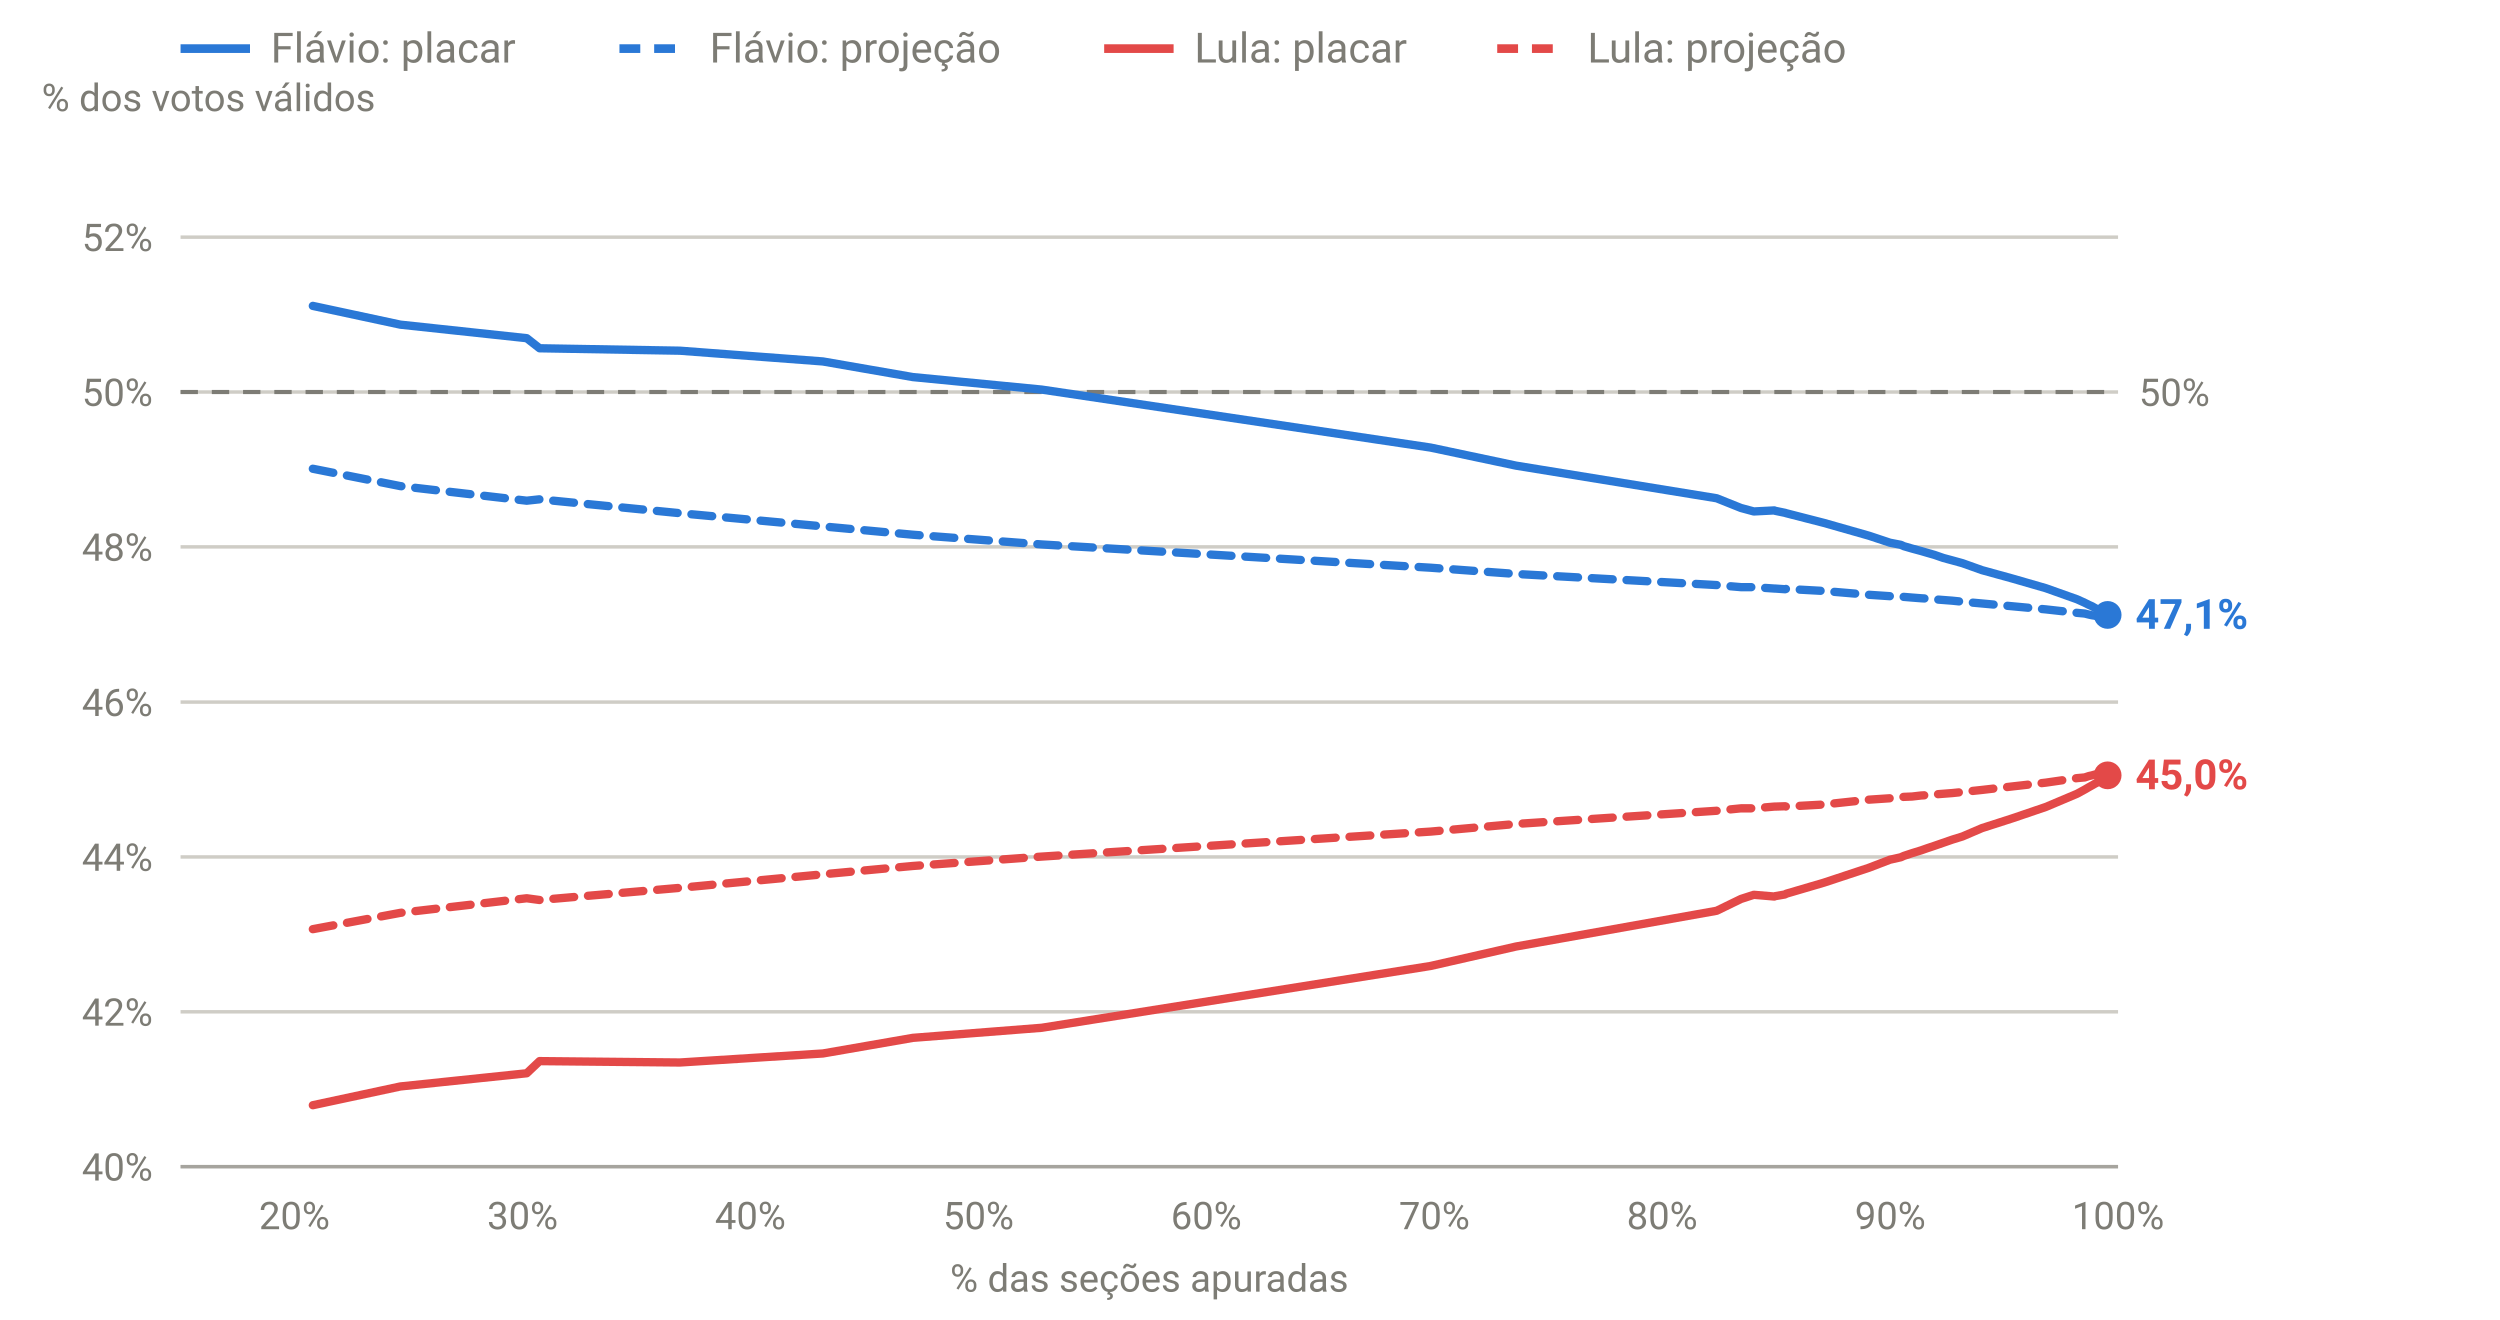
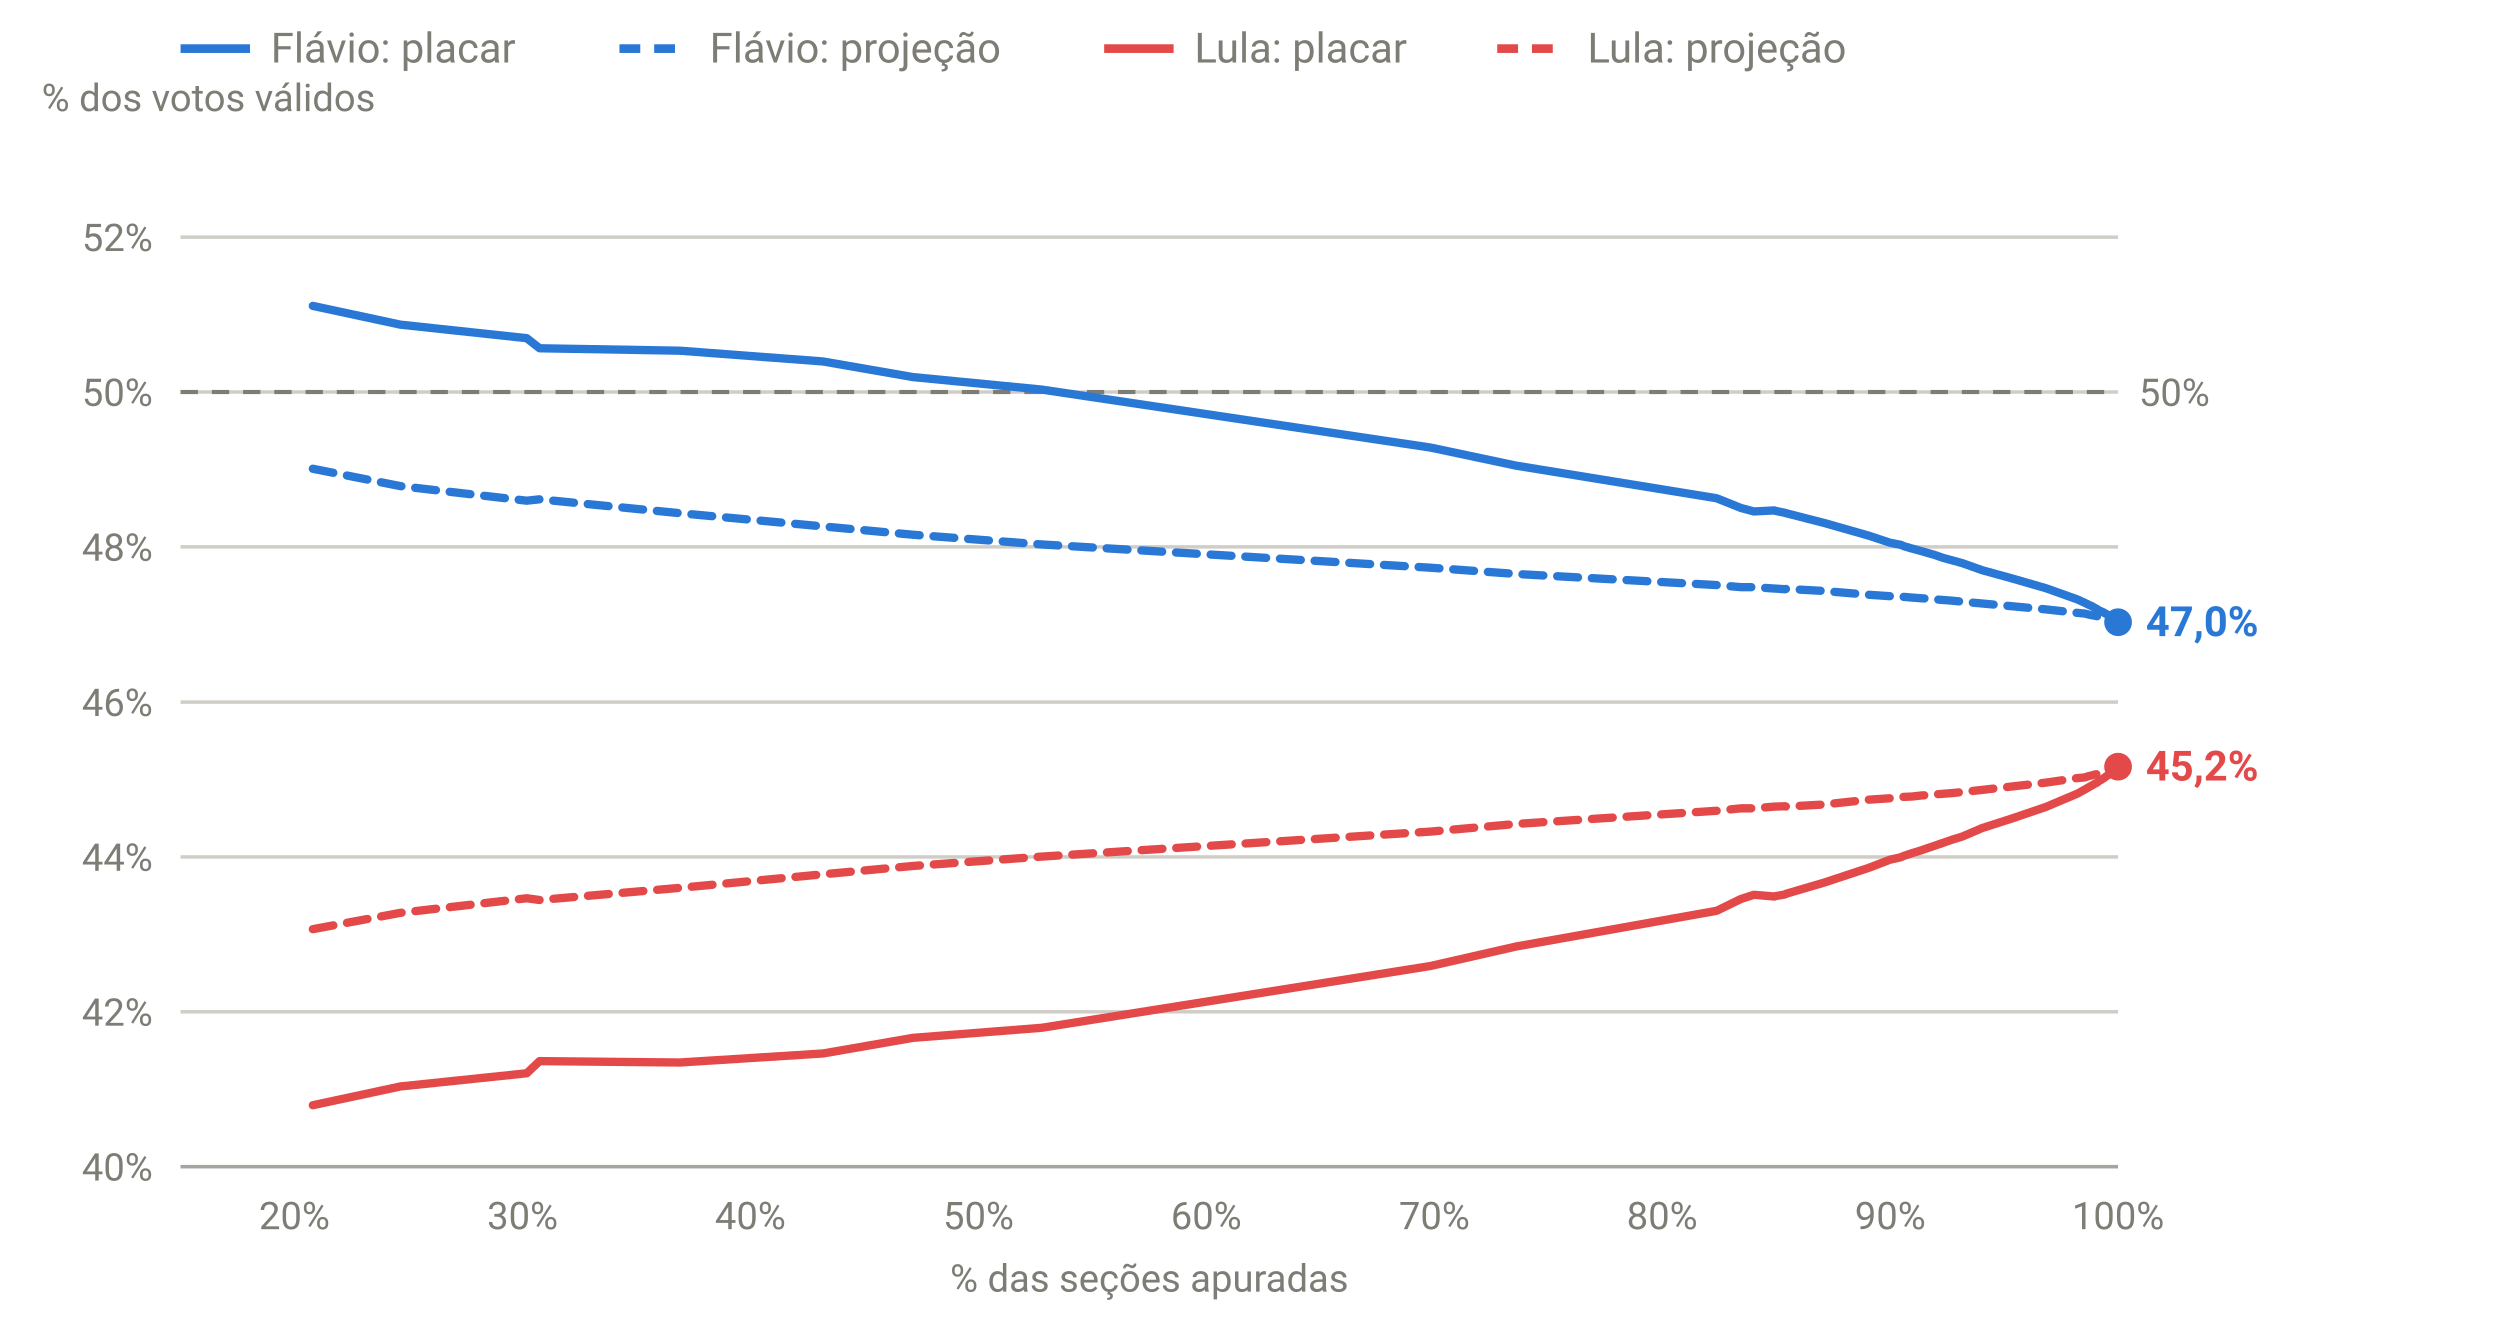
<svg xmlns="http://www.w3.org/2000/svg" viewBox="0 0 720 380" width="720" height="380" role="img" aria-label="Placar x projeção por estado ao longo da noite" style="font-family:system-ui,-apple-system,'Segoe UI',Roboto,sans-serif">
  <line x1="52.0" y1="14.0" x2="72.0" y2="14.0" stroke="#2a78d6" stroke-width="2.5" opacity="1" />
  <text x="78.0" y="18.0" font-size="12" fill="#7d7c75" text-anchor="start" font-weight="400">Flávio: placar</text>
  <line x1="178.4" y1="14.0" x2="198.4" y2="14.0" stroke="#2a78d6" stroke-width="2.5" opacity="1" stroke-dasharray="6 4" />
  <text x="204.4" y="18.0" font-size="12" fill="#7d7c75" text-anchor="start" font-weight="400">Flávio: projeção</text>
  <line x1="318.0" y1="14.0" x2="338.0" y2="14.0" stroke="#e34948" stroke-width="2.5" opacity="1" />
  <text x="344.0" y="18.0" font-size="12" fill="#7d7c75" text-anchor="start" font-weight="400">Lula: placar</text>
  <line x1="431.2" y1="14.0" x2="451.2" y2="14.0" stroke="#e34948" stroke-width="2.5" opacity="1" stroke-dasharray="6 4" />
  <text x="457.2" y="18.0" font-size="12" fill="#7d7c75" text-anchor="start" font-weight="400">Lula: projeção</text>
  <line x1="52.0" y1="336.0" x2="610.0" y2="336.0" stroke="#cfcdc6" stroke-width="1" opacity="1" />
  <text x="44.0" y="340.0" font-size="11" fill="#7d7c75" text-anchor="end" font-weight="400">40%</text>
  <line x1="52.0" y1="291.4" x2="610.0" y2="291.4" stroke="#cfcdc6" stroke-width="1" opacity="1" />
  <text x="44.0" y="295.4" font-size="11" fill="#7d7c75" text-anchor="end" font-weight="400">42%</text>
  <line x1="52.0" y1="246.8" x2="610.0" y2="246.8" stroke="#cfcdc6" stroke-width="1" opacity="1" />
  <text x="44.0" y="250.8" font-size="11" fill="#7d7c75" text-anchor="end" font-weight="400">44%</text>
  <line x1="52.0" y1="202.2" x2="610.0" y2="202.2" stroke="#cfcdc6" stroke-width="1" opacity="1" />
  <text x="44.0" y="206.2" font-size="11" fill="#7d7c75" text-anchor="end" font-weight="400">46%</text>
  <line x1="52.0" y1="157.5" x2="610.0" y2="157.5" stroke="#cfcdc6" stroke-width="1" opacity="1" />
  <text x="44.0" y="161.5" font-size="11" fill="#7d7c75" text-anchor="end" font-weight="400">48%</text>
  <line x1="52.0" y1="112.9" x2="610.0" y2="112.9" stroke="#cfcdc6" stroke-width="1" opacity="1" />
  <text x="44.0" y="116.9" font-size="11" fill="#7d7c75" text-anchor="end" font-weight="400">50%</text>
  <line x1="52.0" y1="68.3" x2="610.0" y2="68.3" stroke="#cfcdc6" stroke-width="1" opacity="1" />
  <text x="44.0" y="72.3" font-size="11" fill="#7d7c75" text-anchor="end" font-weight="400">52%</text>
  <text x="84.8" y="354.0" font-size="11" fill="#7d7c75" text-anchor="middle" font-weight="400">20%</text>
  <text x="150.5" y="354.0" font-size="11" fill="#7d7c75" text-anchor="middle" font-weight="400">30%</text>
  <text x="216.1" y="354.0" font-size="11" fill="#7d7c75" text-anchor="middle" font-weight="400">40%</text>
  <text x="281.8" y="354.0" font-size="11" fill="#7d7c75" text-anchor="middle" font-weight="400">50%</text>
  <text x="347.4" y="354.0" font-size="11" fill="#7d7c75" text-anchor="middle" font-weight="400">60%</text>
  <text x="413.1" y="354.0" font-size="11" fill="#7d7c75" text-anchor="middle" font-weight="400">70%</text>
  <text x="478.7" y="354.0" font-size="11" fill="#7d7c75" text-anchor="middle" font-weight="400">80%</text>
  <text x="544.4" y="354.0" font-size="11" fill="#7d7c75" text-anchor="middle" font-weight="400">90%</text>
  <text x="610.0" y="354.0" font-size="11" fill="#7d7c75" text-anchor="middle" font-weight="400">100%</text>
  <line x1="52.0" y1="336.0" x2="610.0" y2="336.0" stroke="#7d7c75" stroke-width="1" opacity="0.5" />
  <line x1="52.0" y1="112.9" x2="610.0" y2="112.9" stroke="#7d7c75" stroke-width="1.2" opacity="1" stroke-dasharray="5 4" />
  <text x="616.0" y="116.9" font-size="11" fill="#7d7c75" text-anchor="start" font-weight="400">50%</text>
-   <polyline points="90.1,88.1 115.3,93.5 151.7,97.4 155.4,100.3 195.8,101.0 237.0,104.1 262.9,108.6 300.0,112.2 412.0,128.9 436.6,134.1 494.4,143.5 501.4,146.3 505.1,147.3 511.0,147.0 511.2,147.1 514.1,147.7 514.4,147.8 525.3,150.6 538.3,154.3 544.3,156.3 547.4,156.9 548.3,157.3 550.7,158.0 553.3,158.7 555.0,159.2 557.1,159.8 559.7,160.7 562.3,161.4 565.2,162.2 570.8,164.2 579.5,166.6 589.2,169.4 598.2,172.6 600.4,173.6 601.6,174.2 602.5,174.6 603.2,175.0 604.1,175.5 604.5,175.8 605.0,176.0 605.4,176.2 605.9,176.4 606.3,176.7 606.6,176.8 607.0,177.1" fill="none" stroke="#2a78d6" stroke-width="2.4" stroke-linejoin="round" stroke-linecap="round" />
-   <circle cx="607.0" cy="177.1" r="4" fill="#2a78d6" />
-   <polyline points="90.1,135.0 115.3,140.0 151.7,144.2 155.4,143.8 195.8,147.8 237.0,151.6 262.9,154.0 300.0,156.8 412.0,163.5 436.6,165.3 494.4,168.5 501.4,169.1 505.1,169.1 511.0,169.5 511.2,169.5 514.1,169.7 514.4,169.6 525.3,170.2 538.3,171.3 544.3,171.7 547.4,171.9 548.3,171.9 550.7,172.1 553.3,172.3 555.0,172.4 557.1,172.6 559.7,172.8 562.3,173.0 565.2,173.3 570.8,173.8 579.5,174.6 589.2,175.5 598.2,176.5 600.4,176.7 601.6,177.0 602.5,177.2 603.2,177.3 604.1,177.5 604.5,177.7 605.0,177.8 605.4,177.8 605.9,177.9 606.3,178.0 606.6,178.1 607.0,178.2" fill="none" stroke="#2a78d6" stroke-width="2.4" stroke-linejoin="round" stroke-linecap="round" stroke-dasharray="6 4" />
-   <polyline points="90.1,318.3 115.3,312.9 151.7,309.1 155.4,305.6 195.8,306.0 237.0,303.4 262.9,298.9 300.0,296.0 412.0,278.2 436.6,272.6 494.4,262.3 501.4,258.9 505.1,257.7 511.0,258.2 511.2,258.1 514.1,257.6 514.4,257.4 525.3,254.2 538.3,249.9 544.3,247.6 547.4,246.9 548.3,246.5 550.7,245.7 553.3,244.9 555.0,244.3 557.1,243.6 559.7,242.7 562.3,241.8 565.2,240.9 570.8,238.5 579.5,235.7 589.2,232.4 598.2,228.6 600.4,227.4 601.6,226.7 602.5,226.2 603.2,225.8 604.1,225.3 604.5,224.9 605.0,224.7 605.4,224.4 605.9,224.1 606.3,223.8 606.6,223.6 607.0,223.3" fill="none" stroke="#e34948" stroke-width="2.4" stroke-linejoin="round" stroke-linecap="round" />
-   <circle cx="607.0" cy="223.3" r="4" fill="#e34948" />
-   <polyline points="90.1,267.6 115.3,262.9 151.7,258.7 155.4,259.2 195.8,255.7 237.0,251.8 262.9,249.4 300.0,246.7 412.0,239.5 436.6,237.3 494.4,233.5 501.4,232.8 505.1,232.8 511.0,232.3 511.2,232.3 514.1,232.2 514.4,232.3 525.3,231.7 538.3,230.3 544.3,229.9 547.4,229.6 548.3,229.5 550.7,229.4 553.3,229.1 555.0,229.0 557.1,228.8 559.7,228.6 562.3,228.4 565.2,228.1 570.8,227.5 579.5,226.5 589.2,225.4 598.2,224.1 600.4,223.9 601.6,223.5 602.5,223.3 603.2,223.1 604.1,222.9 604.5,222.7 605.0,222.6 605.4,222.6 605.9,222.4 606.3,222.3 606.6,222.2 607.0,222.1" fill="none" stroke="#e34948" stroke-width="2.4" stroke-linejoin="round" stroke-linecap="round" stroke-dasharray="6 4" />
-   <text x="615.0" y="181.1" font-size="12" fill="#2a78d6" text-anchor="start" font-weight="700">47,1%</text>
-   <text x="615.0" y="227.3" font-size="12" fill="#e34948" text-anchor="start" font-weight="700">45,0%</text>
+   <polyline points="90.1,88.1 115.3,93.5 151.7,97.4 155.4,100.3 195.8,101.0 237.0,104.1 262.9,108.6 300.0,112.2 412.0,128.9 436.6,134.1 494.4,143.5 501.4,146.3 505.1,147.3 511.0,147.0 511.2,147.1 514.1,147.7 514.4,147.8 525.3,150.6 538.3,154.3 544.3,156.3 547.4,156.9 548.3,157.3 550.7,158.0 553.3,158.7 555.0,159.2 557.1,159.8 559.7,160.7 562.3,161.4 565.2,162.2 570.8,164.2 579.5,166.6 589.2,169.4 598.2,172.6 600.4,173.6 601.6,174.2 602.5,174.6 603.2,175.0 604.1,175.5 604.5,175.8 605.0,176.0 605.4,176.2 605.9,176.4 606.3,176.7 606.6,176.8 607.0,177.1 607.3,177.3 607.5,177.4 607.8,177.6 608.1,177.7 608.3,177.9 608.5,178.0 608.6,178.2 608.9,178.3 609.0,178.4 609.1,178.5 609.2,178.5 609.2,178.6 609.3,178.7 609.4,178.7 609.4,178.8 609.5,178.8 609.6,178.8 609.6,178.9 609.7,178.9 609.7,178.9 609.8,179.0 609.8,179.0 609.8,179.0 609.9,179.1 609.9,179.1 609.9,179.1 609.9,179.1 609.9,179.1 609.9,179.2 609.9,179.2 609.9,179.2 609.9,179.2 610.0,179.2 610.0,179.2 610.0,179.2 610.0,179.2 610.0,179.2 610.0,179.2 610.0,179.2 610.0,179.2 610.0,179.2 610.0,179.2 610.0,179.2 610.0,179.2" fill="none" stroke="#2a78d6" stroke-width="2.4" stroke-linejoin="round" stroke-linecap="round" />
+   <circle cx="610.0" cy="179.2" r="4" fill="#2a78d6" />
+   <polyline points="90.1,135.0 115.3,140.0 151.7,144.2 155.4,143.8 195.8,147.8 237.0,151.6 262.9,154.0 300.0,156.8 412.0,163.5 436.6,165.3 494.4,168.5 501.4,169.1 505.1,169.1 511.0,169.5 511.2,169.5 514.1,169.7 514.4,169.6 525.3,170.2 538.3,171.3 544.3,171.7 547.4,171.9 548.3,171.9 550.7,172.1 553.3,172.3 555.0,172.4 557.1,172.6 559.7,172.8 562.3,173.0 565.2,173.3 570.8,173.8 579.5,174.6 589.2,175.5 598.2,176.5 600.4,176.7 601.6,177.0 602.5,177.2 603.2,177.3 604.1,177.5 604.5,177.7 605.0,177.8 605.4,177.8 605.9,177.9 606.3,178.0 606.6,178.1 607.0,178.2 607.3,178.3 607.5,178.4 607.8,178.5 608.1,178.5 608.3,178.6 608.5,178.7 608.6,178.7 608.9,178.8 609.0,178.8 609.1,178.9 609.2,178.9 609.2,178.9 609.3,178.9 609.4,179.0 609.4,179.0 609.5,179.0 609.6,179.0 609.6,179.0 609.7,179.1 609.7,179.1 609.8,179.1 609.8,179.1 609.8,179.1 609.9,179.1 609.9,179.1 609.9,179.2 609.9,179.2 609.9,179.2 609.9,179.2 609.9,179.2 609.9,179.2 609.9,179.2 610.0,179.2 610.0,179.2 610.0,179.2 610.0,179.2 610.0,179.2 610.0,179.2 610.0,179.2 610.0,179.2 610.0,179.2 610.0,179.2 610.0,179.2 610.0,179.2" fill="none" stroke="#2a78d6" stroke-width="2.4" stroke-linejoin="round" stroke-linecap="round" stroke-dasharray="6 4" />
+   <polyline points="90.1,318.3 115.3,312.9 151.7,309.1 155.4,305.6 195.8,306.0 237.0,303.4 262.9,298.9 300.0,296.0 412.0,278.2 436.6,272.6 494.4,262.3 501.4,258.9 505.1,257.7 511.0,258.2 511.2,258.1 514.1,257.6 514.4,257.4 525.3,254.2 538.3,249.9 544.3,247.6 547.4,246.9 548.3,246.5 550.7,245.7 553.3,244.9 555.0,244.3 557.1,243.6 559.7,242.7 562.3,241.8 565.2,240.9 570.8,238.5 579.5,235.7 589.2,232.4 598.2,228.6 600.4,227.4 601.6,226.7 602.5,226.2 603.2,225.8 604.1,225.3 604.5,224.9 605.0,224.7 605.4,224.4 605.9,224.1 606.3,223.8 606.6,223.6 607.0,223.3 607.3,223.1 607.5,223.0 607.8,222.7 608.1,222.6 608.3,222.4 608.5,222.2 608.6,222.1 608.9,221.9 609.0,221.8 609.1,221.7 609.2,221.7 609.2,221.6 609.3,221.5 609.4,221.4 609.4,221.4 609.5,221.4 609.6,221.3 609.6,221.2 609.7,221.2 609.7,221.2 609.8,221.1 609.8,221.1 609.8,221.0 609.9,221.0 609.9,221.0 609.9,221.0 609.9,220.9 609.9,220.9 609.9,220.9 609.9,220.9 609.9,220.9 609.9,220.9 610.0,220.9 610.0,220.9 610.0,220.9 610.0,220.9 610.0,220.9 610.0,220.9 610.0,220.8 610.0,220.8 610.0,220.8 610.0,220.8 610.0,220.8 610.0,220.8" fill="none" stroke="#e34948" stroke-width="2.4" stroke-linejoin="round" stroke-linecap="round" />
+   <circle cx="610.0" cy="220.8" r="4" fill="#e34948" />
+   <polyline points="90.1,267.6 115.3,262.9 151.7,258.7 155.4,259.2 195.8,255.7 237.0,251.8 262.9,249.4 300.0,246.7 412.0,239.5 436.6,237.3 494.4,233.5 501.4,232.8 505.1,232.8 511.0,232.3 511.2,232.3 514.1,232.2 514.4,232.3 525.3,231.7 538.3,230.3 544.3,229.9 547.4,229.6 548.3,229.5 550.7,229.4 553.3,229.1 555.0,229.0 557.1,228.8 559.7,228.6 562.3,228.4 565.2,228.1 570.8,227.5 579.5,226.5 589.2,225.4 598.2,224.1 600.4,223.9 601.6,223.5 602.5,223.3 603.2,223.1 604.1,222.9 604.5,222.7 605.0,222.6 605.4,222.6 605.9,222.4 606.3,222.3 606.6,222.2 607.0,222.1 607.3,222.0 607.5,221.9 607.8,221.7 608.1,221.7 608.3,221.6 608.5,221.5 608.6,221.5 608.9,221.4 609.0,221.3 609.1,221.3 609.2,221.2 609.2,221.2 609.3,221.2 609.4,221.1 609.4,221.1 609.5,221.1 609.6,221.1 609.6,221.0 609.7,221.0 609.7,221.0 609.8,221.0 609.8,221.0 609.8,220.9 609.9,220.9 609.9,220.9 609.9,220.9 609.9,220.9 609.9,220.9 609.9,220.9 609.9,220.9 609.9,220.9 609.9,220.9 610.0,220.9 610.0,220.8 610.0,220.8 610.0,220.8 610.0,220.8 610.0,220.8 610.0,220.8 610.0,220.8 610.0,220.8 610.0,220.8 610.0,220.8 610.0,220.8" fill="none" stroke="#e34948" stroke-width="2.4" stroke-linejoin="round" stroke-linecap="round" stroke-dasharray="6 4" />
+   <text x="618.0" y="183.2" font-size="12" fill="#2a78d6" text-anchor="start" font-weight="700">47,0%</text>
+   <text x="618.0" y="224.8" font-size="12" fill="#e34948" text-anchor="start" font-weight="700">45,2%</text>
  <text x="331.0" y="372.0" font-size="11" fill="#7d7c75" text-anchor="middle" font-weight="400">% das seções apuradas</text>
  <text x="12.0" y="32.0" font-size="11" fill="#7d7c75" text-anchor="start" font-weight="400">% dos votos válidos</text>
</svg>
